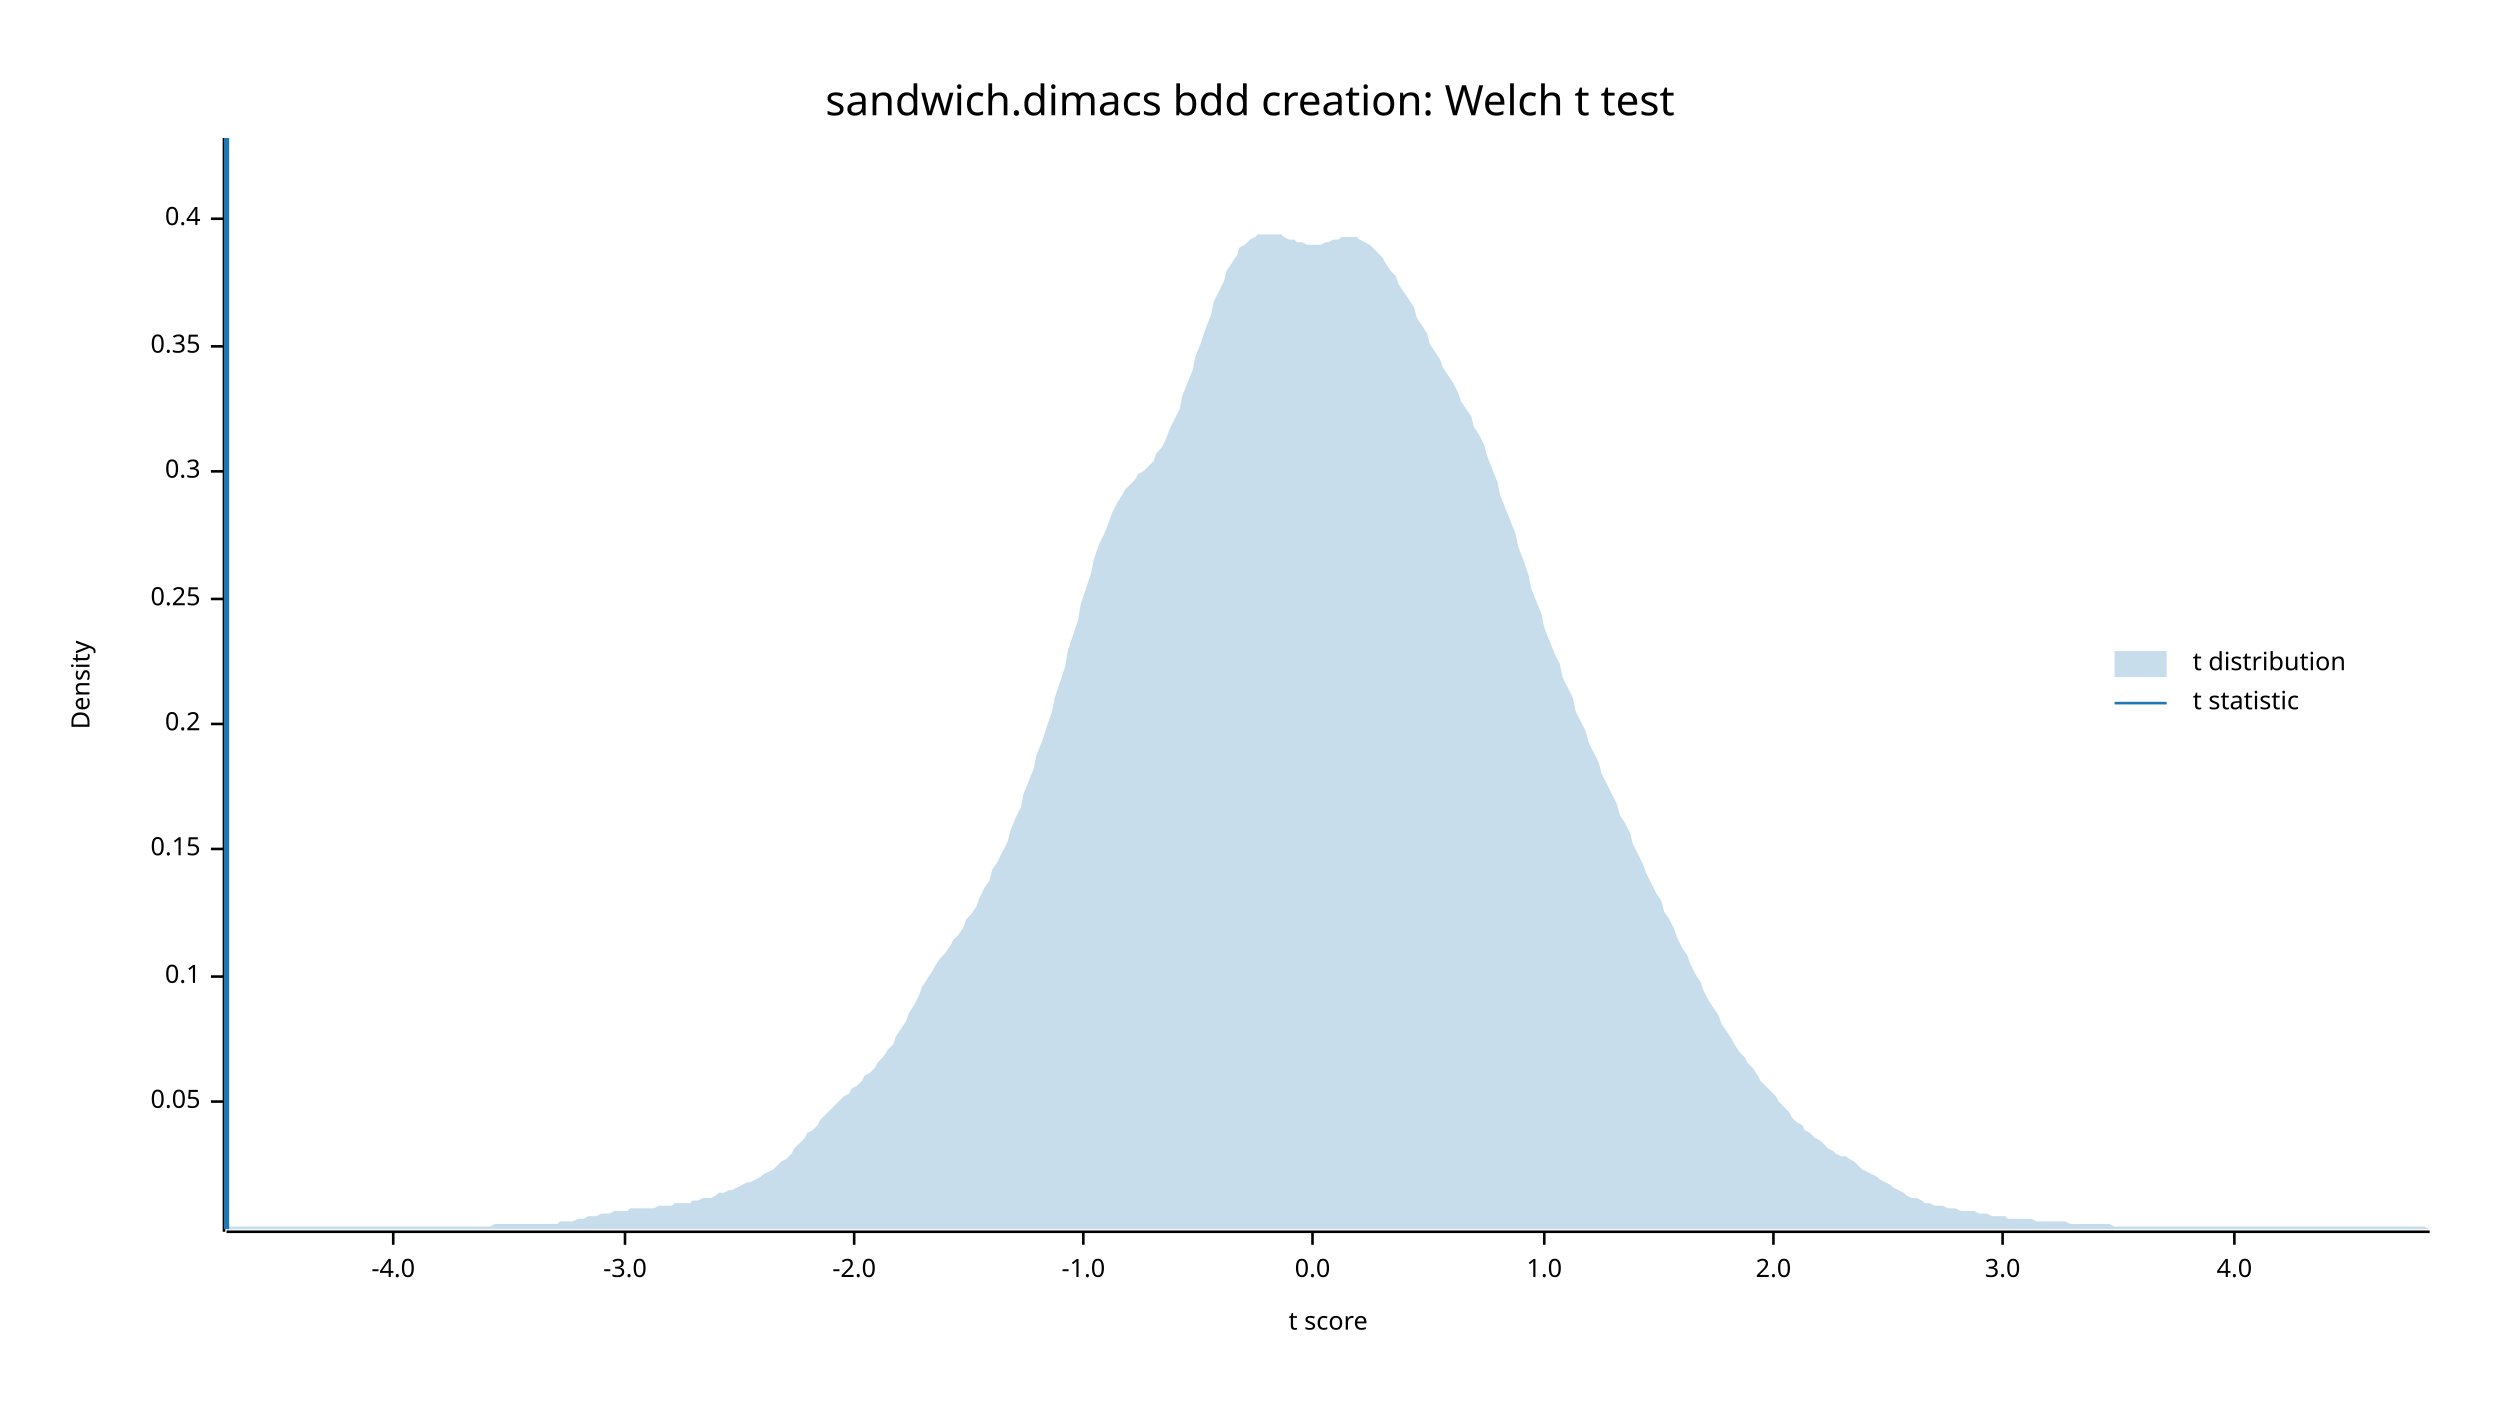
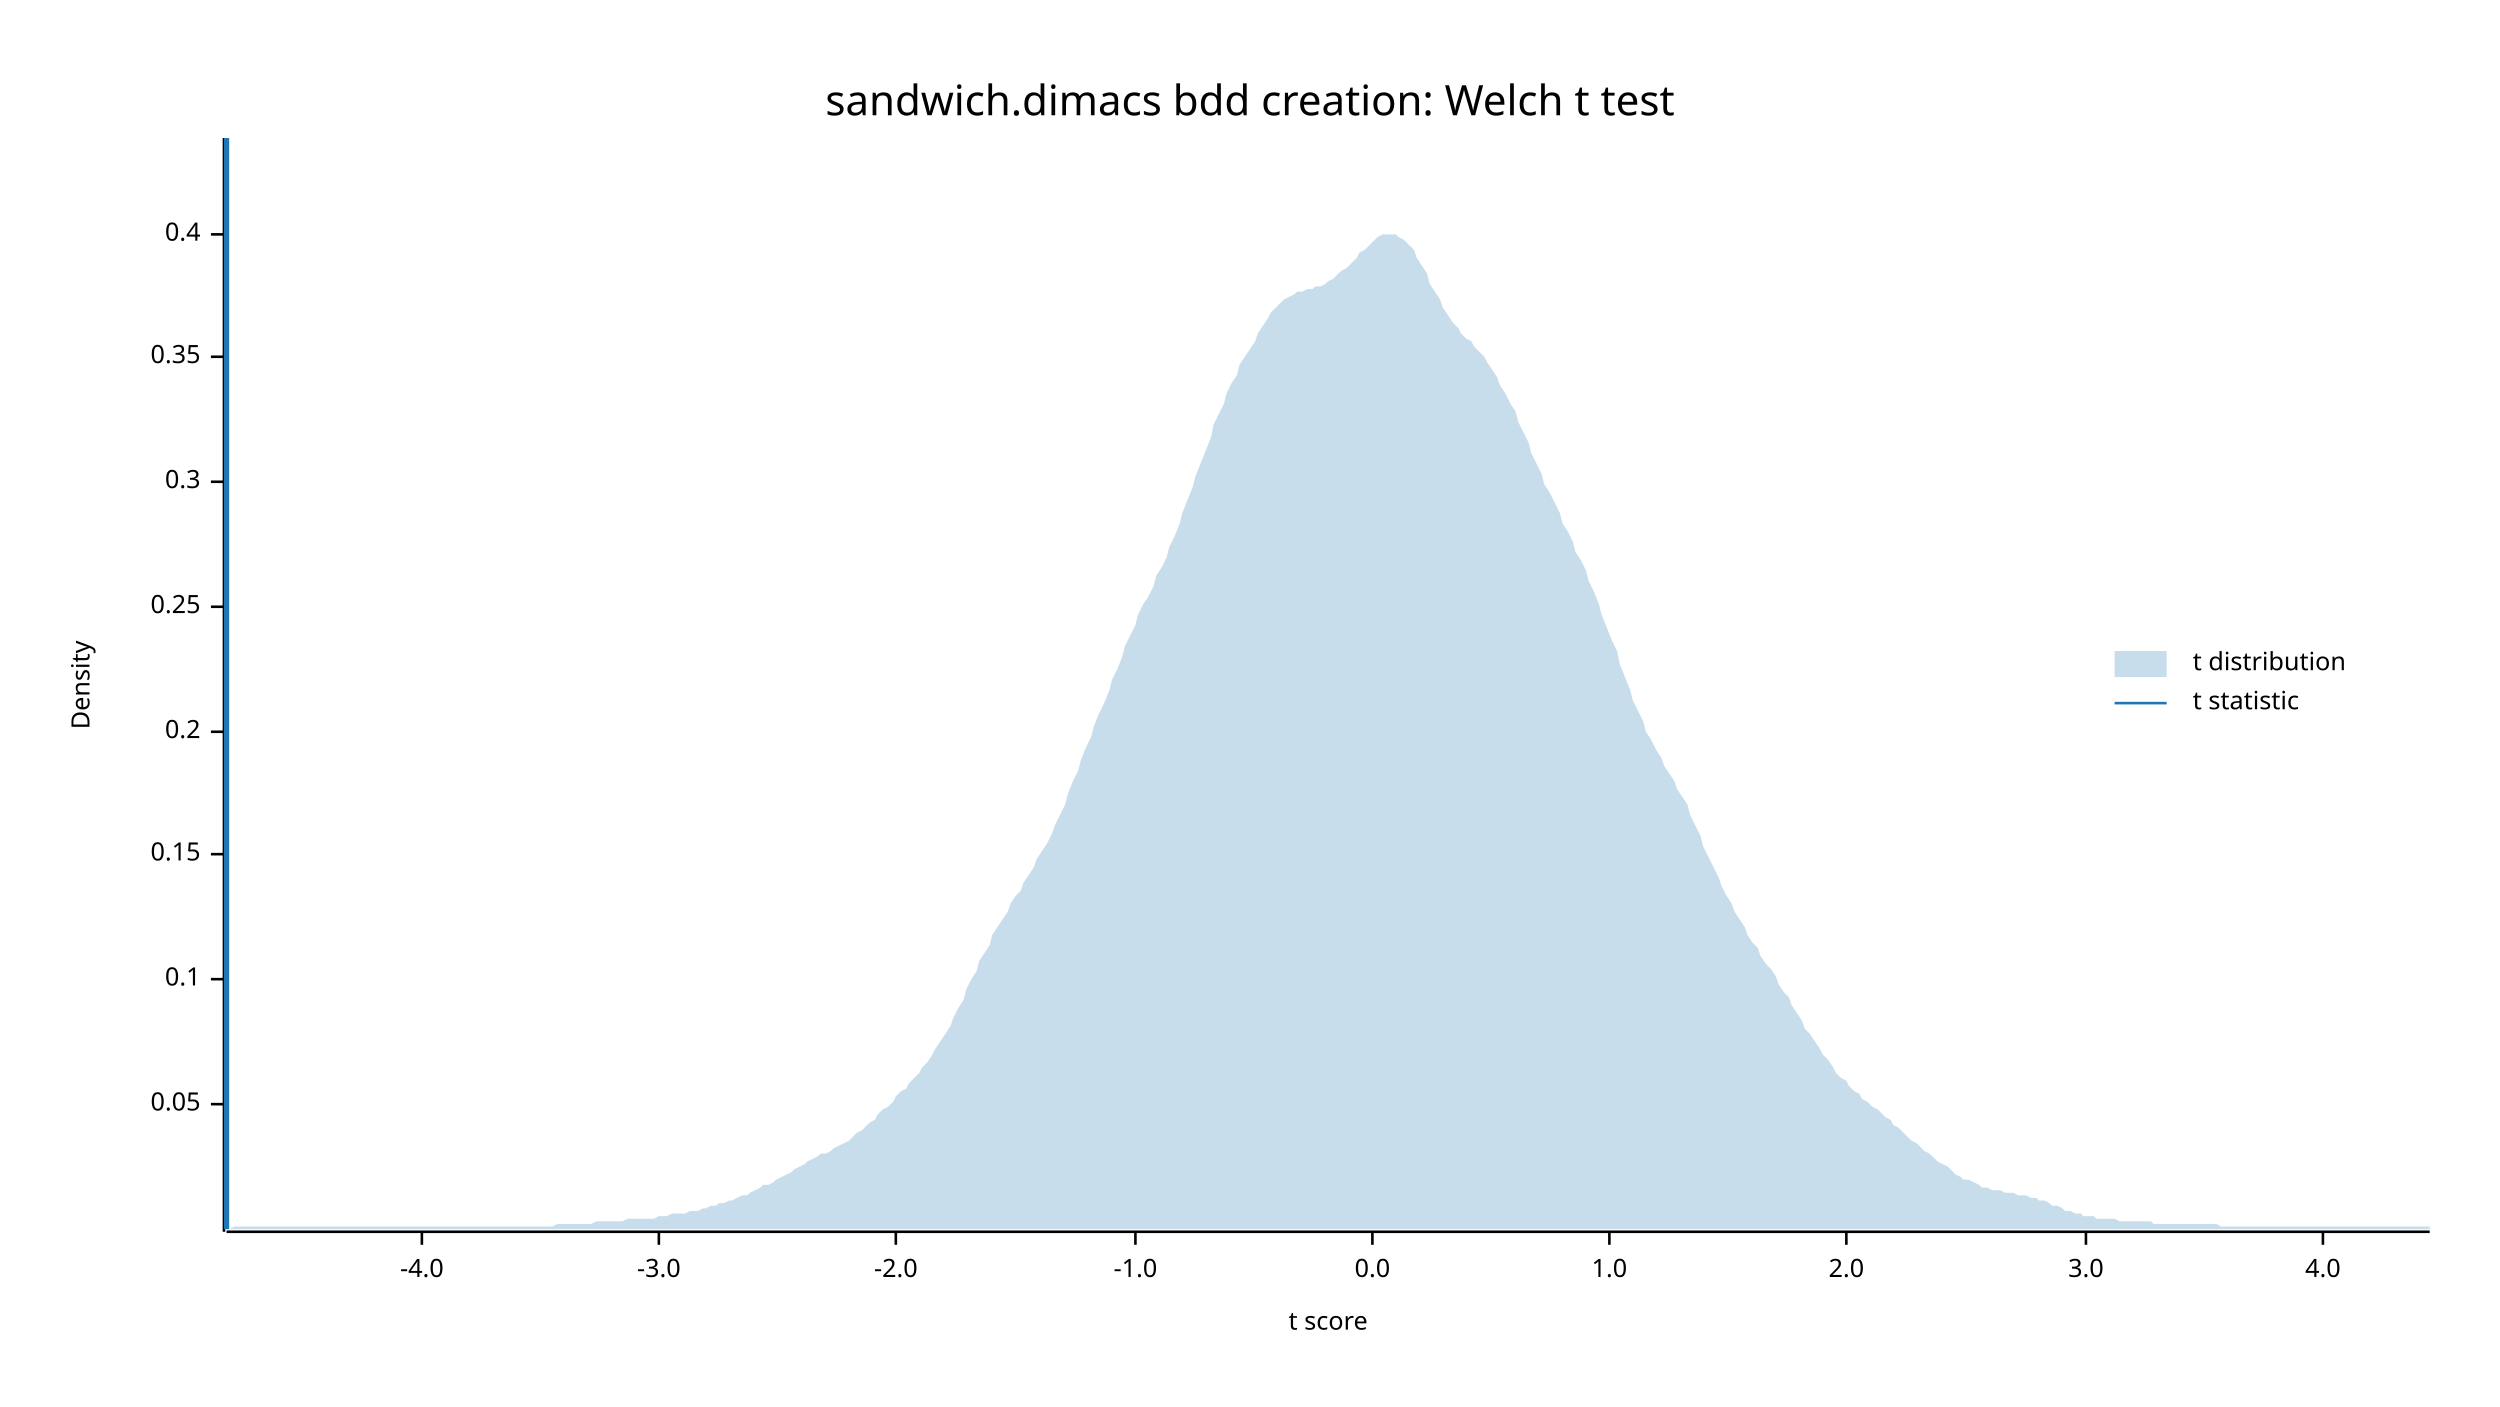
<svg xmlns="http://www.w3.org/2000/svg" width="960" height="540" viewBox="0 0 960 540">
  <text x="480" y="32" dy="0.76em" text-anchor="middle" font-family="sans-serif" font-size="16.129" opacity="1" fill="#000000">
sandwich.dimacs bdd creation: Welch t test
</text>
  <text x="27" y="263" dy="0.76em" text-anchor="middle" font-family="sans-serif" font-size="9.677" opacity="1" fill="#000000" transform="rotate(270, 27, 263)">
Density
</text>
  <text x="510" y="513" dy="-0.5ex" text-anchor="middle" font-family="sans-serif" font-size="9.677" opacity="1" fill="#000000">
t score
</text>
  <polyline fill="none" opacity="1" stroke="#000000" stroke-width="1" points="86,53 86,473 " />
-   <text x="77" y="423" dy="0.5ex" text-anchor="end" font-family="sans-serif" font-size="9.677" opacity="1" fill="#000000">
+   <text x="77" y="424" dy="0.5ex" text-anchor="end" font-family="sans-serif" font-size="9.677" opacity="1" fill="#000000">
0.05
</text>
-   <polyline fill="none" opacity="1" stroke="#000000" stroke-width="1" points="81,423 86,423 " />
-   <text x="77" y="375" dy="0.5ex" text-anchor="end" font-family="sans-serif" font-size="9.677" opacity="1" fill="#000000">
+   <polyline fill="none" opacity="1" stroke="#000000" stroke-width="1" points="81,424 86,424 " />
+   <text x="77" y="376" dy="0.5ex" text-anchor="end" font-family="sans-serif" font-size="9.677" opacity="1" fill="#000000">
0.1
</text>
-   <polyline fill="none" opacity="1" stroke="#000000" stroke-width="1" points="81,375 86,375 " />
-   <text x="77" y="326" dy="0.5ex" text-anchor="end" font-family="sans-serif" font-size="9.677" opacity="1" fill="#000000">
+   <polyline fill="none" opacity="1" stroke="#000000" stroke-width="1" points="81,376 86,376 " />
+   <text x="77" y="328" dy="0.5ex" text-anchor="end" font-family="sans-serif" font-size="9.677" opacity="1" fill="#000000">
0.15
</text>
-   <polyline fill="none" opacity="1" stroke="#000000" stroke-width="1" points="81,326 86,326 " />
-   <text x="77" y="278" dy="0.5ex" text-anchor="end" font-family="sans-serif" font-size="9.677" opacity="1" fill="#000000">
+   <polyline fill="none" opacity="1" stroke="#000000" stroke-width="1" points="81,328 86,328 " />
+   <text x="77" y="281" dy="0.5ex" text-anchor="end" font-family="sans-serif" font-size="9.677" opacity="1" fill="#000000">
0.2
</text>
-   <polyline fill="none" opacity="1" stroke="#000000" stroke-width="1" points="81,278 86,278 " />
-   <text x="77" y="230" dy="0.5ex" text-anchor="end" font-family="sans-serif" font-size="9.677" opacity="1" fill="#000000">
+   <polyline fill="none" opacity="1" stroke="#000000" stroke-width="1" points="81,281 86,281 " />
+   <text x="77" y="233" dy="0.5ex" text-anchor="end" font-family="sans-serif" font-size="9.677" opacity="1" fill="#000000">
0.25
</text>
-   <polyline fill="none" opacity="1" stroke="#000000" stroke-width="1" points="81,230 86,230 " />
-   <text x="77" y="181" dy="0.5ex" text-anchor="end" font-family="sans-serif" font-size="9.677" opacity="1" fill="#000000">
+   <polyline fill="none" opacity="1" stroke="#000000" stroke-width="1" points="81,233 86,233 " />
+   <text x="77" y="185" dy="0.5ex" text-anchor="end" font-family="sans-serif" font-size="9.677" opacity="1" fill="#000000">
0.3
</text>
-   <polyline fill="none" opacity="1" stroke="#000000" stroke-width="1" points="81,181 86,181 " />
-   <text x="77" y="133" dy="0.5ex" text-anchor="end" font-family="sans-serif" font-size="9.677" opacity="1" fill="#000000">
+   <polyline fill="none" opacity="1" stroke="#000000" stroke-width="1" points="81,185 86,185 " />
+   <text x="77" y="137" dy="0.5ex" text-anchor="end" font-family="sans-serif" font-size="9.677" opacity="1" fill="#000000">
0.35
</text>
-   <polyline fill="none" opacity="1" stroke="#000000" stroke-width="1" points="81,133 86,133 " />
-   <text x="77" y="84" dy="0.5ex" text-anchor="end" font-family="sans-serif" font-size="9.677" opacity="1" fill="#000000">
+   <polyline fill="none" opacity="1" stroke="#000000" stroke-width="1" points="81,137 86,137 " />
+   <text x="77" y="90" dy="0.5ex" text-anchor="end" font-family="sans-serif" font-size="9.677" opacity="1" fill="#000000">
0.4
</text>
-   <polyline fill="none" opacity="1" stroke="#000000" stroke-width="1" points="81,84 86,84 " />
+   <polyline fill="none" opacity="1" stroke="#000000" stroke-width="1" points="81,90 86,90 " />
  <polyline fill="none" opacity="1" stroke="#000000" stroke-width="1" points="87,473 933,473 " />
-   <text x="151" y="483" dy="0.76em" text-anchor="middle" font-family="sans-serif" font-size="9.677" opacity="1" fill="#000000">
+   <text x="162" y="483" dy="0.76em" text-anchor="middle" font-family="sans-serif" font-size="9.677" opacity="1" fill="#000000">
-4.0
</text>
-   <polyline fill="none" opacity="1" stroke="#000000" stroke-width="1" points="151,473 151,478 " />
-   <text x="240" y="483" dy="0.76em" text-anchor="middle" font-family="sans-serif" font-size="9.677" opacity="1" fill="#000000">
+   <polyline fill="none" opacity="1" stroke="#000000" stroke-width="1" points="162,473 162,478 " />
+   <text x="253" y="483" dy="0.76em" text-anchor="middle" font-family="sans-serif" font-size="9.677" opacity="1" fill="#000000">
-3.0
</text>
-   <polyline fill="none" opacity="1" stroke="#000000" stroke-width="1" points="240,473 240,478 " />
-   <text x="328" y="483" dy="0.76em" text-anchor="middle" font-family="sans-serif" font-size="9.677" opacity="1" fill="#000000">
+   <polyline fill="none" opacity="1" stroke="#000000" stroke-width="1" points="253,473 253,478 " />
+   <text x="344" y="483" dy="0.76em" text-anchor="middle" font-family="sans-serif" font-size="9.677" opacity="1" fill="#000000">
-2.0
</text>
-   <polyline fill="none" opacity="1" stroke="#000000" stroke-width="1" points="328,473 328,478 " />
-   <text x="416" y="483" dy="0.76em" text-anchor="middle" font-family="sans-serif" font-size="9.677" opacity="1" fill="#000000">
+   <polyline fill="none" opacity="1" stroke="#000000" stroke-width="1" points="344,473 344,478 " />
+   <text x="436" y="483" dy="0.76em" text-anchor="middle" font-family="sans-serif" font-size="9.677" opacity="1" fill="#000000">
-1.0
</text>
-   <polyline fill="none" opacity="1" stroke="#000000" stroke-width="1" points="416,473 416,478 " />
-   <text x="504" y="483" dy="0.76em" text-anchor="middle" font-family="sans-serif" font-size="9.677" opacity="1" fill="#000000">
+   <polyline fill="none" opacity="1" stroke="#000000" stroke-width="1" points="436,473 436,478 " />
+   <text x="527" y="483" dy="0.76em" text-anchor="middle" font-family="sans-serif" font-size="9.677" opacity="1" fill="#000000">
0.0
</text>
-   <polyline fill="none" opacity="1" stroke="#000000" stroke-width="1" points="504,473 504,478 " />
-   <text x="593" y="483" dy="0.76em" text-anchor="middle" font-family="sans-serif" font-size="9.677" opacity="1" fill="#000000">
+   <polyline fill="none" opacity="1" stroke="#000000" stroke-width="1" points="527,473 527,478 " />
+   <text x="618" y="483" dy="0.76em" text-anchor="middle" font-family="sans-serif" font-size="9.677" opacity="1" fill="#000000">
1.0
</text>
-   <polyline fill="none" opacity="1" stroke="#000000" stroke-width="1" points="593,473 593,478 " />
-   <text x="681" y="483" dy="0.76em" text-anchor="middle" font-family="sans-serif" font-size="9.677" opacity="1" fill="#000000">
+   <polyline fill="none" opacity="1" stroke="#000000" stroke-width="1" points="618,473 618,478 " />
+   <text x="709" y="483" dy="0.76em" text-anchor="middle" font-family="sans-serif" font-size="9.677" opacity="1" fill="#000000">
2.0
</text>
-   <polyline fill="none" opacity="1" stroke="#000000" stroke-width="1" points="681,473 681,478 " />
-   <text x="769" y="483" dy="0.76em" text-anchor="middle" font-family="sans-serif" font-size="9.677" opacity="1" fill="#000000">
+   <polyline fill="none" opacity="1" stroke="#000000" stroke-width="1" points="709,473 709,478 " />
+   <text x="801" y="483" dy="0.76em" text-anchor="middle" font-family="sans-serif" font-size="9.677" opacity="1" fill="#000000">
3.0
</text>
-   <polyline fill="none" opacity="1" stroke="#000000" stroke-width="1" points="769,473 769,478 " />
-   <text x="858" y="483" dy="0.76em" text-anchor="middle" font-family="sans-serif" font-size="9.677" opacity="1" fill="#000000">
+   <polyline fill="none" opacity="1" stroke="#000000" stroke-width="1" points="801,473 801,478 " />
+   <text x="892" y="483" dy="0.76em" text-anchor="middle" font-family="sans-serif" font-size="9.677" opacity="1" fill="#000000">
4.0
</text>
-   <polyline fill="none" opacity="1" stroke="#000000" stroke-width="1" points="858,473 858,478 " />
-   <polygon opacity="0.25" fill="#1F78B4" points="87,471 88,471 90,471 92,471 93,471 95,471 97,471 98,471 100,471 102,471 103,471 105,471 107,471 109,471 110,471 112,471 114,471 115,471 117,471 119,471 120,471 122,471 124,471 125,471 127,471 129,471 131,471 132,471 134,471 136,471 137,471 139,471 141,471 142,471 144,471 146,471 148,471 149,471 151,471 153,471 154,471 156,471 158,471 159,471 161,471 163,471 164,471 166,471 168,471 170,471 171,471 173,471 175,471 176,471 178,471 180,471 181,471 183,471 185,471 187,471 188,471 190,470 192,470 193,470 195,470 197,470 198,470 200,470 202,470 203,470 205,470 207,470 209,470 210,470 212,470 214,470 215,469 217,469 219,469 220,469 222,468 224,468 226,467 227,467 229,467 231,466 232,466 234,466 236,465 237,465 239,465 241,465 242,464 244,464 246,464 248,464 249,464 251,464 253,463 254,463 256,463 258,463 259,462 261,462 263,462 265,462 266,461 268,461 270,460 271,460 273,460 275,459 276,458 278,458 280,457 281,457 283,456 285,455 287,454 288,454 290,453 292,452 293,451 295,450 297,449 298,448 300,446 302,445 304,443 305,441 307,439 309,437 310,435 312,434 314,432 315,430 317,428 319,426 320,425 322,423 324,421 326,420 327,418 329,417 331,415 332,413 334,412 336,410 337,408 339,406 341,403 343,401 344,398 346,395 348,392 349,389 351,386 353,382 354,379 356,376 358,373 359,371 361,368 363,366 365,363 366,361 368,359 370,356 371,353 373,351 375,348 376,345 378,341 380,338 381,334 383,331 385,327 387,323 388,319 390,314 392,310 393,305 395,300 397,295 398,290 400,285 402,279 404,273 405,268 407,262 409,256 410,250 412,244 414,238 415,232 417,226 419,220 420,215 422,209 424,205 426,200 427,197 429,193 431,190 432,188 434,186 436,184 437,182 439,181 441,179 443,177 444,174 446,172 448,168 449,165 451,161 453,157 454,152 456,147 458,142 459,137 461,132 463,126 465,121 466,116 468,112 470,108 471,104 473,101 475,98 476,95 478,94 480,92 482,91 483,90 485,90 487,90 488,90 490,90 492,90 493,91 495,92 497,92 498,93 500,93 502,94 504,94 505,94 507,94 509,93 510,93 512,92 514,92 515,91 517,91 519,91 521,91 522,92 524,93 526,94 527,95 529,97 531,99 532,101 534,104 536,106 537,109 539,112 541,115 543,118 544,122 546,125 548,128 549,132 551,135 553,138 554,141 556,144 558,147 560,151 561,154 563,157 565,160 566,164 568,167 570,171 571,175 573,180 575,185 576,190 578,195 580,200 582,205 583,210 585,215 587,221 588,226 590,231 592,236 593,241 595,246 597,251 599,255 600,260 602,264 604,268 605,273 607,277 609,281 610,285 612,289 614,293 615,297 617,301 619,305 621,309 622,313 624,316 626,320 627,324 629,328 631,332 632,335 634,339 636,343 638,346 639,350 641,353 643,357 644,360 646,364 648,367 649,370 651,374 653,377 654,380 656,384 658,387 660,390 661,393 663,396 665,399 666,401 668,404 670,406 671,408 673,410 675,413 676,415 678,417 680,419 682,421 683,423 685,425 687,427 688,429 690,431 692,432 693,434 695,435 697,437 699,438 700,439 702,441 704,442 705,443 707,444 709,444 710,445 712,446 714,448 715,449 717,450 719,451 721,452 722,453 724,454 726,455 727,456 729,457 731,458 732,459 734,460 736,460 738,461 739,462 741,462 743,463 744,463 746,463 748,464 749,464 751,464 753,465 754,465 756,465 758,465 760,466 761,466 763,466 765,467 766,467 768,467 770,467 771,468 773,468 775,468 777,468 778,468 780,468 782,469 783,469 785,469 787,469 788,469 790,469 792,469 793,469 795,470 797,470 799,470 800,470 802,470 804,470 805,470 807,470 809,470 810,470 812,471 814,471 816,471 817,471 819,471 821,471 822,471 824,471 826,471 827,471 829,471 831,471 832,471 834,471 836,471 838,471 839,471 841,471 843,471 844,471 846,471 848,471 849,471 851,471 853,471 855,471 856,471 858,471 860,471 861,471 863,471 865,471 866,471 868,471 870,471 871,471 873,471 875,471 877,471 878,471 880,471 882,471 883,471 885,471 887,471 888,471 890,471 892,471 894,471 895,471 897,471 899,471 900,471 902,471 904,471 905,471 907,471 909,471 910,471 912,471 914,471 916,471 917,471 919,471 921,471 922,471 924,471 926,471 927,471 929,471 931,471 933,472 933,472 87,472 " />
+   <polyline fill="none" opacity="1" stroke="#000000" stroke-width="1" points="892,473 892,478 " />
+   <polygon opacity="0.25" fill="#1F78B4" points="87,472 88,472 90,471 92,471 93,471 95,471 97,471 98,471 100,471 102,471 103,471 105,471 107,471 109,471 110,471 112,471 114,471 115,471 117,471 119,471 120,471 122,471 124,471 125,471 127,471 129,471 131,471 132,471 134,471 136,471 137,471 139,471 141,471 142,471 144,471 146,471 148,471 149,471 151,471 153,471 154,471 156,471 158,471 159,471 161,471 163,471 164,471 166,471 168,471 170,471 171,471 173,471 175,471 176,471 178,471 180,471 181,471 183,471 185,471 187,471 188,471 190,471 192,471 193,471 195,471 197,471 198,471 200,471 202,471 203,471 205,471 207,471 209,471 210,471 212,471 214,470 215,470 217,470 219,470 220,470 222,470 224,470 226,470 227,470 229,469 231,469 232,469 234,469 236,469 237,469 239,469 241,468 242,468 244,468 246,468 248,468 249,468 251,468 253,467 254,467 256,467 258,466 259,466 261,466 263,466 265,465 266,465 268,465 270,464 271,464 273,463 275,463 276,462 278,462 280,461 281,461 283,460 285,459 287,459 288,458 290,457 292,456 293,455 295,455 297,454 298,453 300,452 302,451 304,450 305,449 307,448 309,447 310,446 312,445 314,444 315,443 317,443 319,442 320,441 322,440 324,439 326,438 327,437 329,435 331,434 332,433 334,431 336,430 337,428 339,426 341,425 343,423 344,421 346,419 348,418 349,416 351,414 353,412 354,410 356,408 358,405 359,403 361,400 363,397 365,394 366,391 368,387 370,384 371,380 373,376 375,373 376,369 378,366 380,363 381,359 383,356 385,353 387,350 388,347 390,344 392,342 393,339 395,336 397,333 398,330 400,327 402,324 404,320 405,317 407,313 409,309 410,305 412,300 414,296 415,292 417,287 419,283 420,279 422,274 424,270 426,265 427,261 429,257 431,252 432,248 434,244 436,240 437,236 439,232 441,229 443,225 444,221 446,218 448,214 449,210 451,206 453,201 454,197 456,192 458,187 459,183 461,178 463,173 465,168 466,163 468,159 470,155 471,151 473,147 475,144 476,140 478,137 480,134 482,131 483,128 485,125 487,122 488,120 490,118 492,116 493,115 495,114 497,113 498,112 500,112 502,111 504,111 505,110 507,110 509,109 510,108 512,107 514,105 515,104 517,103 519,101 521,99 522,97 524,96 526,94 527,93 529,91 531,90 532,90 534,90 536,90 537,91 539,92 541,94 543,96 544,99 546,102 548,105 549,109 551,112 553,115 554,118 556,121 558,124 560,126 561,128 563,130 565,131 566,133 568,135 570,137 571,139 573,142 575,145 576,148 578,151 580,155 582,158 583,162 585,166 587,170 588,174 590,178 592,182 593,186 595,189 597,193 599,197 600,201 602,204 604,208 605,212 607,215 609,219 610,223 612,227 614,232 615,236 617,241 619,246 621,250 622,255 624,260 626,265 627,269 629,273 631,277 632,281 634,284 636,288 638,291 639,294 641,297 643,300 644,303 646,306 648,309 649,313 651,317 653,321 654,325 656,329 658,333 660,337 661,340 663,344 665,347 666,350 668,353 670,356 671,359 673,362 675,364 676,367 678,370 680,372 682,375 683,378 685,381 687,383 688,386 690,389 692,392 693,395 695,397 697,400 699,403 700,405 702,407 704,410 705,412 707,414 709,415 710,417 712,419 714,420 715,422 717,423 719,425 721,426 722,427 724,429 726,430 727,432 729,433 731,435 732,436 734,438 736,439 738,441 739,442 741,443 743,445 744,446 746,447 748,448 749,449 751,451 753,452 754,453 756,453 758,454 760,455 761,456 763,456 765,457 766,457 768,457 770,458 771,458 773,458 775,459 777,459 778,459 780,460 782,460 783,461 785,461 787,462 788,463 790,463 792,464 793,465 795,465 797,466 799,466 800,467 802,467 804,467 805,468 807,468 809,468 810,468 812,468 814,469 816,469 817,469 819,469 821,469 822,469 824,469 826,469 827,470 829,470 831,470 832,470 834,470 836,470 838,470 839,470 841,470 843,470 844,470 846,470 848,470 849,470 851,470 853,471 855,471 856,471 858,471 860,471 861,471 863,471 865,471 866,471 868,471 870,471 871,471 873,471 875,471 877,471 878,471 880,471 882,471 883,471 885,471 887,471 888,471 890,471 892,471 894,471 895,471 897,471 899,471 900,471 902,471 904,471 905,471 907,471 909,471 910,471 912,471 914,471 916,471 917,471 919,471 921,471 922,471 924,471 926,471 927,471 929,471 931,471 933,471 933,472 87,472 " />
  <polyline fill="none" opacity="1" stroke="#1F78B4" stroke-width="2" points="87,472 87,53 " />
  <text x="842" y="250" dy="0.76em" text-anchor="start" font-family="sans-serif" font-size="9.677" opacity="1" fill="#000000">
t distribution
</text>
  <text x="842" y="265" dy="0.76em" text-anchor="start" font-family="sans-serif" font-size="9.677" opacity="1" fill="#000000">
t statistic
</text>
  <rect x="812" y="250" width="20" height="10" opacity="0.25" fill="#1F78B4" stroke="none" />
  <polyline fill="none" opacity="1" stroke="#1F78B4" stroke-width="1" points="812,270 832,270 " />
</svg>
